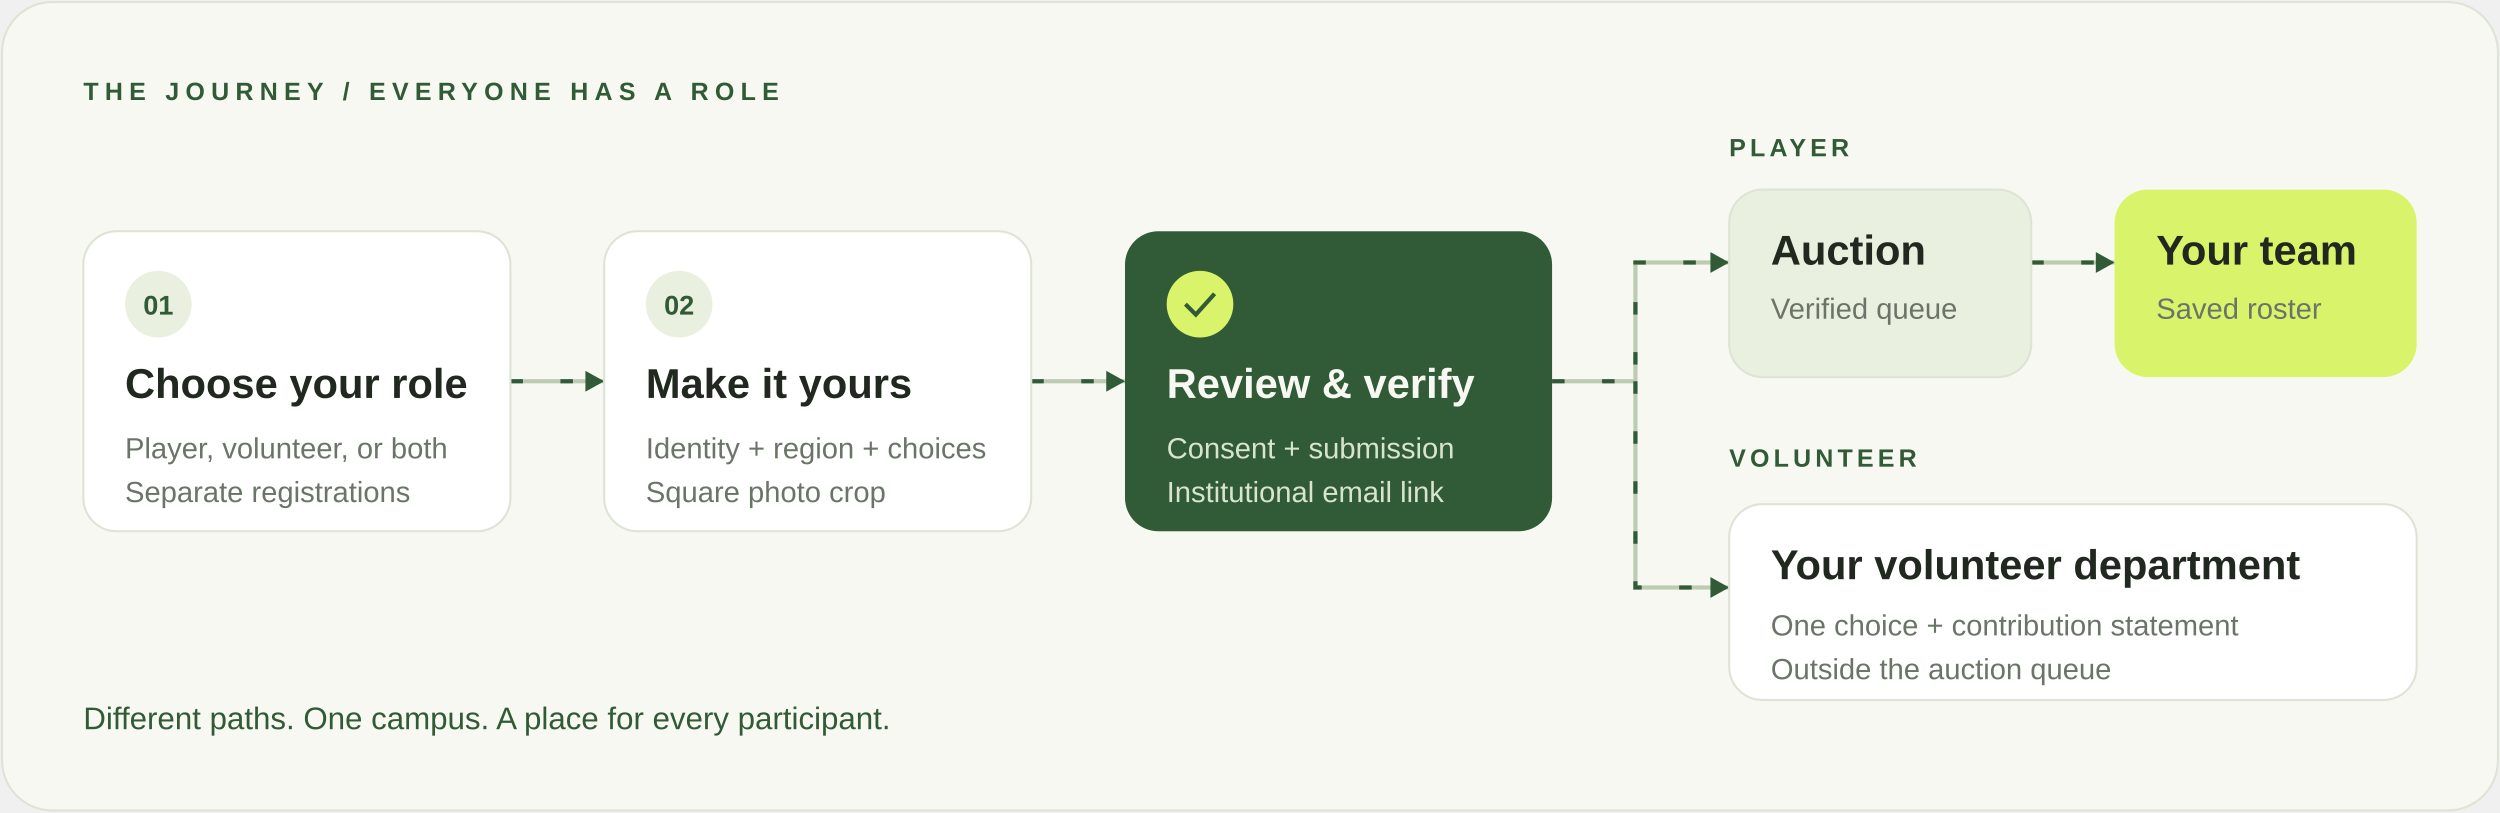
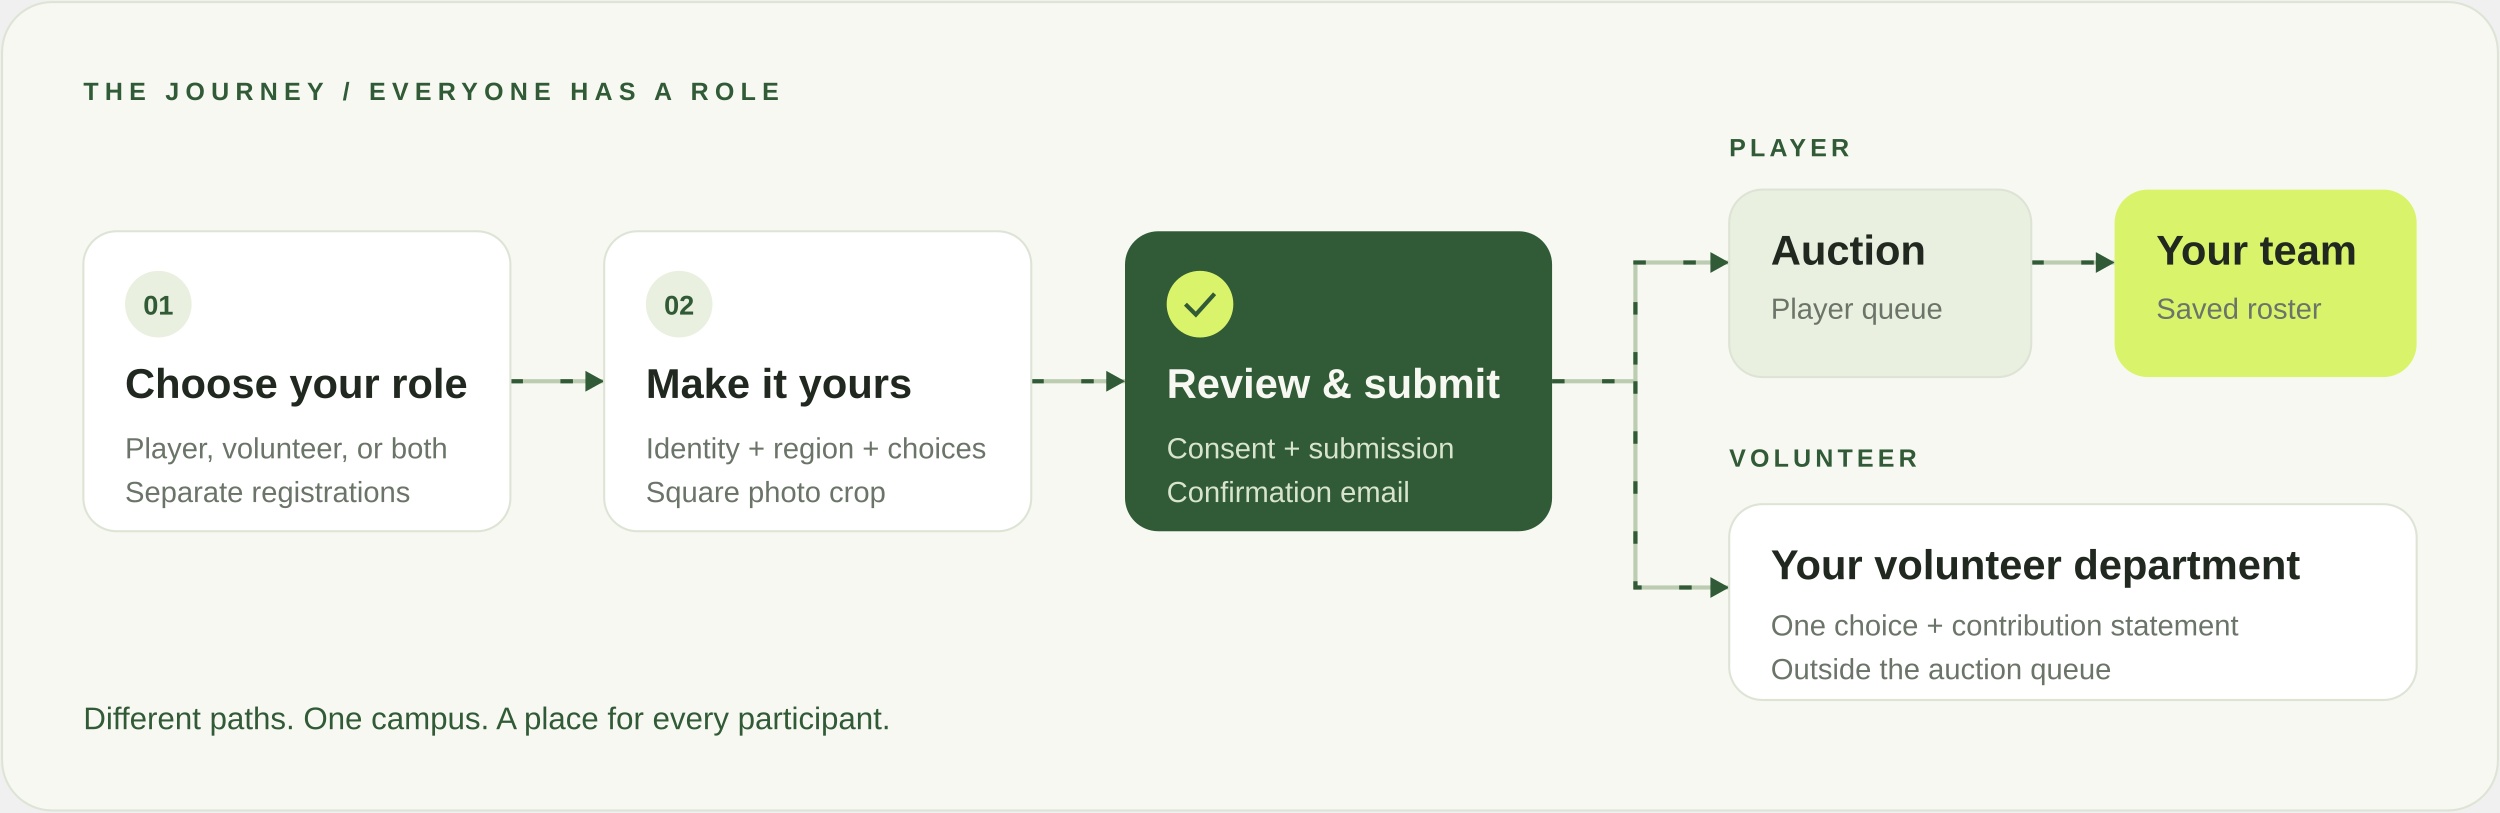
<svg xmlns="http://www.w3.org/2000/svg" width="1200" height="390" viewBox="0 0 1200 390" role="img" aria-labelledby="title desc">
  <style>
    text{font-family:Arial,Helvetica,sans-serif}.heading{font-size:20px;font-weight:700;fill:#202820}.body{font-size:14px;fill:#6B7468}
    .flow{stroke-dasharray:6 18;animation:travel 4s linear infinite}.marker{animation:pulse 4s ease-in-out infinite}
    @keyframes travel{to{stroke-dashoffset:-96}}@keyframes pulse{0%,100%{opacity:1}50%{opacity:.5}}
    @media(prefers-reduced-motion:reduce){.flow,.marker{animation:none}}
  </style>
  <rect x="1" y="1" width="1198" height="388" rx="24" fill="#F7F8F2" stroke="#DDE4D5" />
  <text x="40" y="48" fill="#315A36" font-size="12" font-weight="700" letter-spacing="3">THE JOURNEY / EVERYONE HAS A ROLE</text>
  <g fill="none" stroke="#BCCCB1" stroke-width="2">
    <path d="M245 183H290 M495 183H540 M745 183H785V126H830 M785 183V282H830 M975 126H1015" />
  </g>
  <g fill="none" stroke="#315A36" stroke-width="2" class="flow">
    <path d="M245 183H290 M495 183H540 M745 183H785V126H830 M785 183V282H830 M975 126H1015" />
  </g>
  <g fill="#315A36">
    <path d="M281 178L290 183L281 188Z M531 178L540 183L531 188Z M821 121L830 126L821 131Z M821 277L830 282L821 287Z M1006 121L1015 126L1006 131Z" />
  </g>
  <g>
    <rect x="40" y="111" width="205" height="144" rx="16" fill="white" stroke="#DDE4D5" />
    <circle cx="76" cy="146" r="16" fill="#EAF0DF" />
    <text x="76" y="151" text-anchor="middle" fill="#315A36" font-size="13" font-weight="700">01</text>
    <text x="60" y="191" class="heading">Choose your role</text>
    <text x="60" y="220" class="body">Player, volunteer, or both</text>
    <text x="60" y="241" class="body">Separate registrations</text>
    <rect x="290" y="111" width="205" height="144" rx="16" fill="white" stroke="#DDE4D5" />
    <circle cx="326" cy="146" r="16" fill="#EAF0DF" />
    <text x="326" y="151" text-anchor="middle" fill="#315A36" font-size="13" font-weight="700">02</text>
    <text x="310" y="191" class="heading">Make it yours</text>
    <text x="310" y="220" class="body">Identity + region + choices</text>
    <text x="310" y="241" class="body">Square photo crop</text>
    <rect x="540" y="111" width="205" height="144" rx="16" fill="#315A36" />
    <circle cx="576" cy="146" r="16" fill="#D9F46B" class="marker" />
    <path d="M569 146L574 151L583 141" fill="none" stroke="#315A36" stroke-width="2" />
-     <text x="560" y="191" font-size="20" font-weight="700" fill="#F7F8F2">Review &amp; verify</text>
+     <text x="560" y="191" font-size="20" font-weight="700" fill="#F7F8F2">Review &amp; submit</text>
    <text x="560" y="220" font-size="14" fill="#D8E5CE">Consent + submission</text>
-     <text x="560" y="241" font-size="14" fill="#D8E5CE">Institutional email link</text>
+     <text x="560" y="241" font-size="14" fill="#D8E5CE">Confirmation email</text>
    <text x="830" y="75" font-size="12" font-weight="700" fill="#315A36" letter-spacing="2">PLAYER</text>
    <rect x="830" y="91" width="145" height="90" rx="16" fill="#EAF0DF" stroke="#DDE4D5" />
    <text x="850" y="127" class="heading">Auction</text>
-     <text x="850" y="153" class="body">Verified queue</text>
+     <text x="850" y="153" class="body">Player queue</text>
    <rect x="1015" y="91" width="145" height="90" rx="16" fill="#D9F46B" />
    <text x="1035" y="127" class="heading">Your team</text>
    <text x="1035" y="153" class="body">Saved roster</text>
    <text x="830" y="224" font-size="12" font-weight="700" fill="#315A36" letter-spacing="2">VOLUNTEER</text>
    <rect x="830" y="242" width="330" height="94" rx="16" fill="white" stroke="#DDE4D5" />
    <text x="850" y="278" class="heading">Your volunteer department</text>
    <text x="850" y="305" class="body">One choice + contribution statement</text>
    <text x="850" y="326" class="body">Outside the auction queue</text>
  </g>
  <text x="40" y="350" font-size="15" fill="#315A36">Different paths. One campus. A place for every participant.</text>
</svg>
